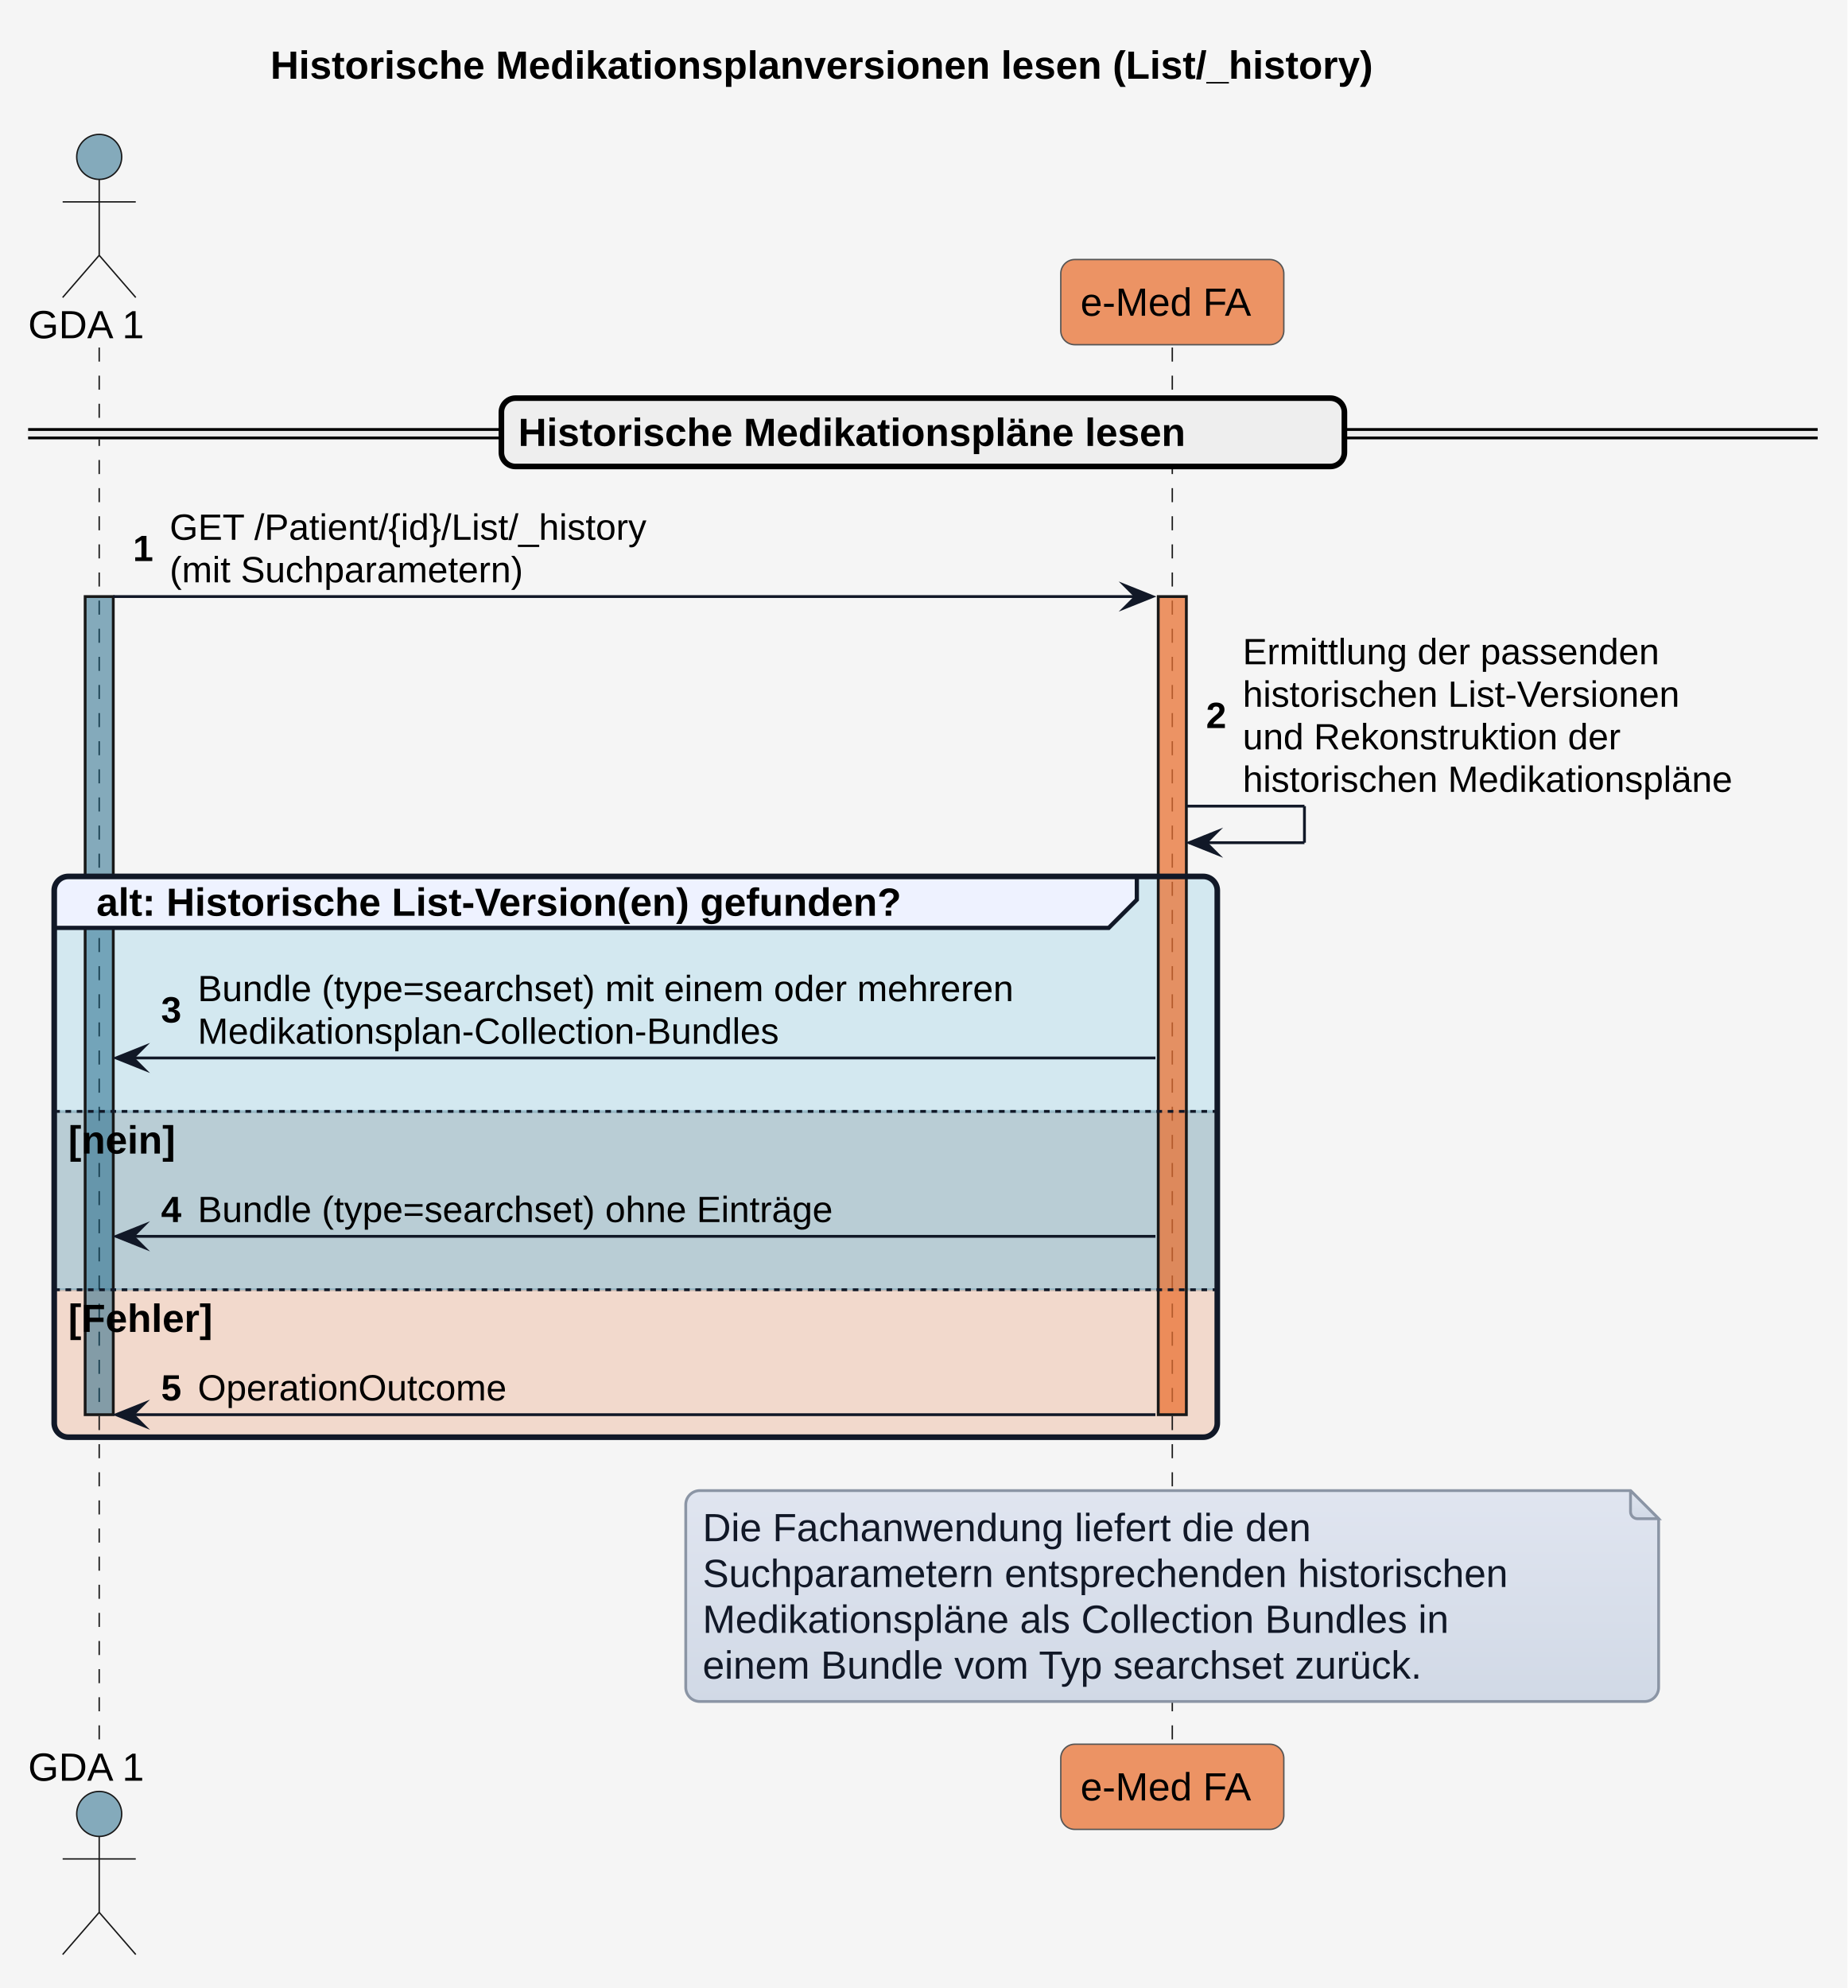
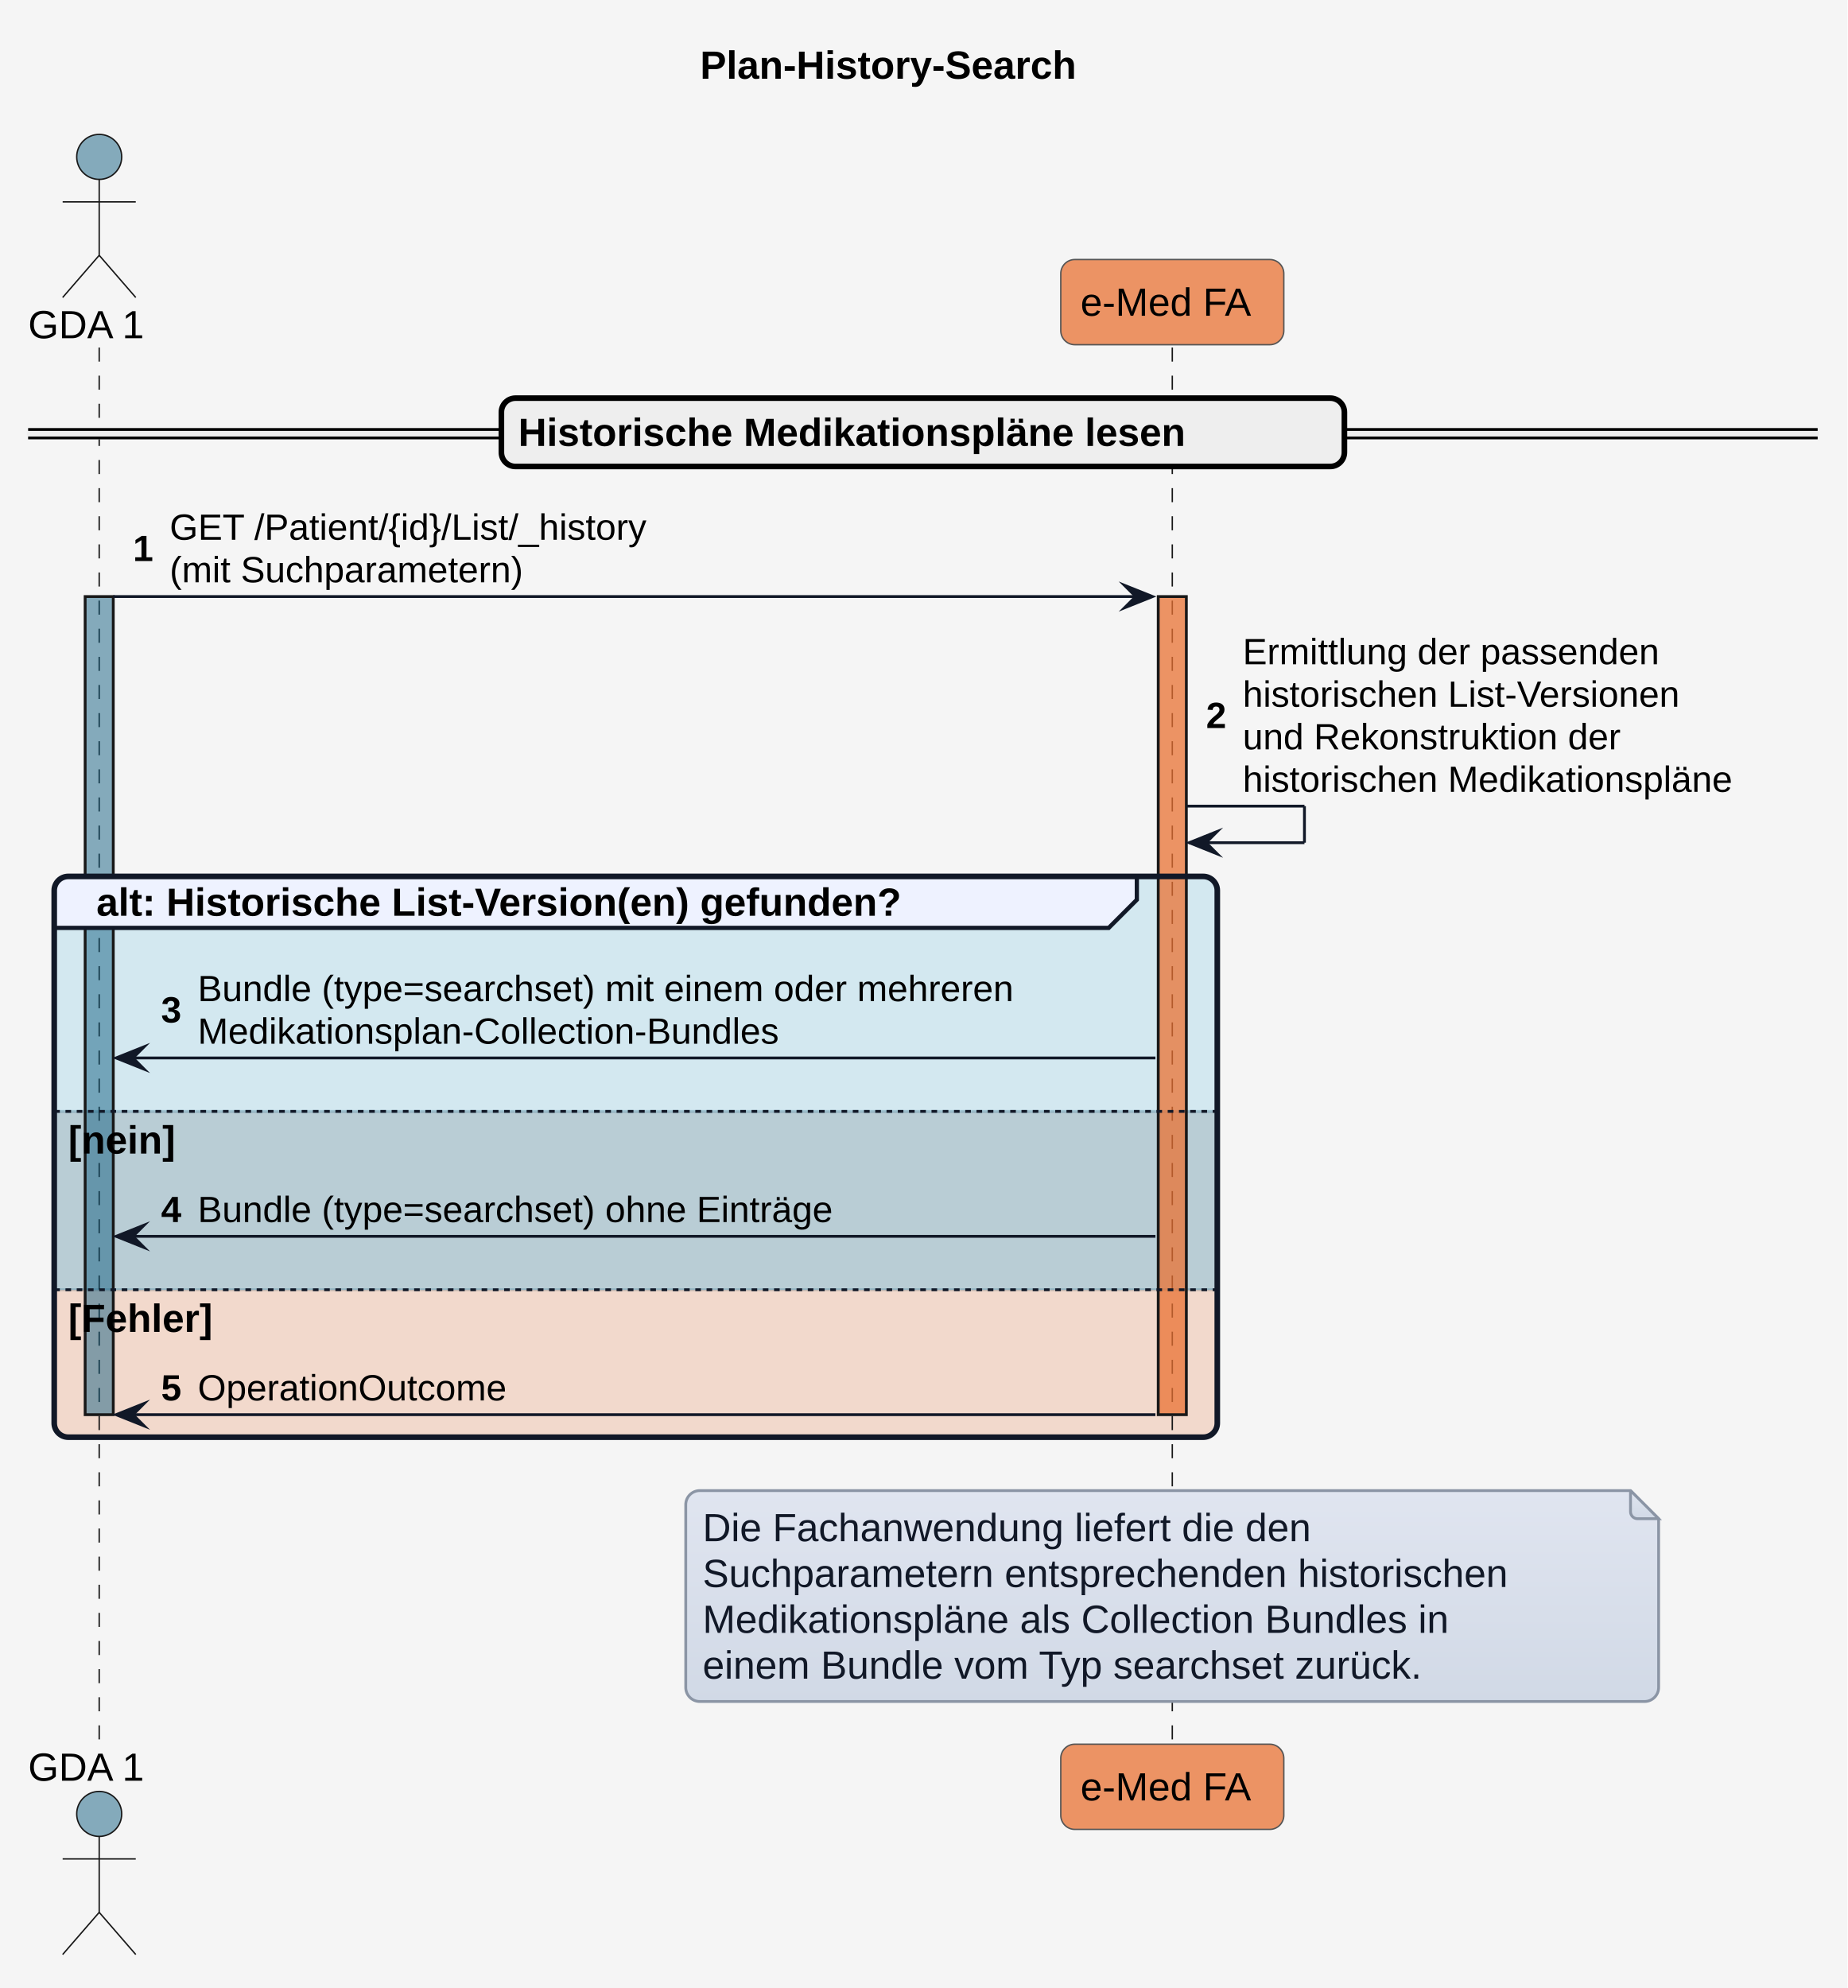
<svg xmlns="http://www.w3.org/2000/svg" version="1.1" data-diagram-type="SEQUENCE" style="width:657px;height:707px;background:#F5F5F5;" width="657px" height="707px" viewBox="0 0 657 707" zoomAndPan="magnify" preserveAspectRatio="none" contentStyleType="text/css">
  <defs>
-     <linearGradient x1="50%" y1="0%" x2="50%" y2="100%" id="g17x1ref8vcd4n0">
+     <linearGradient x1="50%" y1="0%" x2="50%" y2="100%" id="g1qwmrrpr9kq0b0">
      <stop stop-color="#E0E5F0" offset="0%" />
      <stop stop-color="#D1D9E6" offset="100%" />
    </linearGradient>
  </defs>
  <g font-family="sans-serif" lengthAdjust="spacing">
    <rect x="0" y="0" width="657" height="707" fill="#F5F5F5" style="stroke:none;" />
    <g class="title" data-source-line="1">
-       <text x="96.163" y="27.995" fill="#000" font-size="14" textLength="463.114" font-weight="700" font-family="'Arial'">Historische Medikationsplanversionen lesen (List/_history)</text>
+       <text x="248.98" y="27.995" fill="#000" font-size="14" textLength="157.479" font-weight="700" font-family="'Arial'">Plan-History-Search</text>
    </g>
    <path d="M24.282,311.688 L427.918,311.688 A5,5 0 0 1 432.918,316.688 L432.918,395.25 L19.282,395.25 L19.282,316.688 A5,5 0 0 1 24.282,311.688" fill="#0F9ED5" fill-opacity="0.145" />
    <rect x="19.282" y="395.25" width="413.637" height="63.43" fill="#34738D" fill-opacity="0.306" style="stroke:#34738D4E;stroke-width:1;" />
    <path d="M19.282,458.68 L432.918,458.68 L432.918,506.109 A5,5 0 0 1 427.918,511.109 L24.282,511.109 A5,5 0 0 1 19.282,506.109 L19.282,458.68" fill="#E97132" fill-opacity="0.208" />
    <g>
      <rect x="31.782" y="123.594" width="8" height="496.703" fill="#000" fill-opacity="0" />
      <line x1="35.282" y1="123.594" x2="35.282" y2="620.297" style="stroke:#181818;stroke-width:0.5;stroke-dasharray:5,5;" />
    </g>
    <g>
      <rect x="30.282" y="212.156" width="10" height="290.953" fill="#156082" fill-opacity="0.502" style="stroke:#181818;stroke-width:1;" />
    </g>
    <g>
      <rect x="413.418" y="123.594" width="8" height="496.703" fill="#000" fill-opacity="0" />
      <line x1="416.918" y1="123.594" x2="416.918" y2="620.297" style="stroke:#181818;stroke-width:0.5;stroke-dasharray:5,5;" />
    </g>
    <g>
      <rect x="411.918" y="212.156" width="10" height="290.953" fill="#E97232" fill-opacity="0.741" style="stroke:#181818;stroke-width:1;" />
    </g>
    <text x="10" y="120.292" fill="#000" font-size="14" textLength="44.563" font-family="'Arial'">GDA 1</text>
    <ellipse cx="35.282" cy="55.797" rx="8" ry="8" fill="#156082" fill-opacity="0.502" style="stroke:#181818;stroke-width:0.5;" />
    <path d="M35.282,63.797 L35.282,90.797 M22.282,71.797 L48.282,71.797 M35.282,90.797 L22.282,105.797 M35.282,90.797 L48.282,105.797" style="stroke:#181818;stroke-width:0.5;" fill="none" />
    <rect x="377.256" y="92.297" width="79.324" height="30.297" fill="#E97232" fill-opacity="0.741" style="stroke:#555;stroke-width:0.5;" rx="5" ry="5" />
    <text x="384.256" y="112.292" fill="#000" font-size="14" textLength="65.324" font-family="'Arial'">e-Med FA</text>
    <text x="10" y="633.292" fill="#000" font-size="14" textLength="44.563" font-family="'Arial'">GDA 1</text>
    <ellipse cx="35.282" cy="645.094" rx="8" ry="8" fill="#156082" fill-opacity="0.502" style="stroke:#181818;stroke-width:0.5;" />
    <path d="M35.282,653.094 L35.282,680.094 M22.282,661.094 L48.282,661.094 M35.282,680.094 L22.282,695.094 M35.282,680.094 L48.282,695.094" style="stroke:#181818;stroke-width:0.5;" fill="none" />
    <rect x="377.256" y="620.297" width="79.324" height="30.297" fill="#E97232" fill-opacity="0.741" style="stroke:#555;stroke-width:0.5;" rx="5" ry="5" />
    <text x="384.256" y="640.292" fill="#000" font-size="14" textLength="65.324" font-family="'Arial'">e-Med FA</text>
    <rect x="10" y="152.742" width="636.439" height="3" fill="#EEE" style="stroke:#EEE;stroke-width:1;" rx="5" ry="5" />
    <line x1="10" y1="152.742" x2="646.439" y2="152.742" style="stroke:#000;stroke-width:1;" />
    <line x1="10" y1="155.742" x2="646.439" y2="155.742" style="stroke:#000;stroke-width:1;" />
    <rect x="178.314" y="141.594" width="299.811" height="24.297" fill="#EEE" style="stroke:#000;stroke-width:2;" rx="5" ry="5" />
    <text x="184.314" y="158.589" fill="#000" font-size="14" textLength="280.937" font-weight="700" font-family="'Arial'">Historische Medikationspläne lesen</text>
    <polygon points="399.918,208.156,409.918,212.156,399.918,216.156,403.918,212.156" fill="#111827" style="stroke:#111827;stroke-width:1;stroke-linejoin:miter;stroke-miterlimit:10;" />
    <line x1="40.282" y1="212.156" x2="405.918" y2="212.156" style="stroke:#111827;stroke-width:1;" />
    <text x="47.282" y="199.524" fill="#000" font-size="13" font-weight="700" font-family="'Arial'">1</text>
    <text x="60.327" y="191.958" fill="#000" font-size="13" textLength="196.073" font-family="'Arial'">GET /Patient/{id}/List/_history</text>
    <text x="60.327" y="207.09" fill="#000" font-size="13" textLength="144.396" font-family="'Arial'">(mit Suchparametern)</text>
    <line x1="421.918" y1="286.688" x2="463.918" y2="286.688" style="stroke:#111827;stroke-width:1;" />
    <line x1="463.918" y1="286.688" x2="463.918" y2="299.688" style="stroke:#111827;stroke-width:1;" />
    <line x1="422.918" y1="299.688" x2="463.918" y2="299.688" style="stroke:#111827;stroke-width:1;" />
    <polygon points="432.918,295.688,422.918,299.688,432.918,303.688,428.918,299.688" fill="#111827" style="stroke:#111827;stroke-width:1;stroke-linejoin:miter;stroke-miterlimit:10;" />
    <text x="428.918" y="258.922" fill="#000" font-size="13" font-weight="700" font-family="'Arial'">2</text>
    <text x="441.964" y="236.223" fill="#000" font-size="13" textLength="168.721" font-family="'Arial'">Ermittlung der passenden</text>
    <text x="441.964" y="251.356" fill="#000" font-size="13" textLength="175.627" font-family="'Arial'">historischen List-Versionen</text>
    <text x="441.964" y="266.489" fill="#000" font-size="13" textLength="153.226" font-family="'Arial'">und Rekonstruktion der</text>
    <text x="441.964" y="281.622" fill="#000" font-size="13" textLength="197.476" font-family="'Arial'">historischen Medikationspläne</text>
    <path d="M24.282,311.688 L404.308,311.688 L404.308,319.984 L394.308,329.984 L19.282,329.984 L19.282,316.688 A5,5 0 0 1 24.282,311.688" style="stroke:#111827;stroke-width:1.5;" fill="#EEF2FF" />
    <rect x="19.282" y="311.688" width="413.637" height="199.422" fill="none" style="stroke:#111827;stroke-width:2;" rx="5" ry="5" />
    <text x="34.282" y="325.683" fill="#000" font-size="14" textLength="340.026" font-weight="700" font-family="'Arial'">alt: Historische List-Version(en) gefunden?</text>
    <line x1="19.282" y1="395.25" x2="432.918" y2="395.25" style="stroke:#111827;stroke-width:1;stroke-dasharray:2,2;" />
    <text x="24.282" y="410.245" fill="#000" font-size="14" textLength="47.024" font-weight="700" font-family="'Arial'">[nein]</text>
    <line x1="19.282" y1="458.68" x2="432.918" y2="458.68" style="stroke:#111827;stroke-width:1;stroke-dasharray:2,2;" />
    <text x="24.282" y="473.675" fill="#000" font-size="14" textLength="63.021" font-weight="700" font-family="'Arial'">[Fehler]</text>
    <polygon points="51.282,372.25,41.282,376.25,51.282,380.25,47.282,376.25" fill="#111827" style="stroke:#111827;stroke-width:1;stroke-linejoin:miter;stroke-miterlimit:10;" />
    <line x1="45.282" y1="376.25" x2="410.918" y2="376.25" style="stroke:#111827;stroke-width:1;" />
    <text x="57.282" y="363.618" fill="#000" font-size="13" font-weight="700" font-family="'Arial'">3</text>
    <text x="70.327" y="356.051" fill="#000" font-size="13" textLength="334.591" font-family="'Arial'">Bundle (type=searchset) mit einem oder mehreren</text>
    <text x="70.327" y="371.184" fill="#000" font-size="13" textLength="232.032" font-family="'Arial'">Medikationsplan-Collection-Bundles</text>
    <polygon points="51.282,435.68,41.282,439.68,51.282,443.68,47.282,439.68" fill="#111827" style="stroke:#111827;stroke-width:1;stroke-linejoin:miter;stroke-miterlimit:10;" />
    <line x1="45.282" y1="439.68" x2="410.918" y2="439.68" style="stroke:#111827;stroke-width:1;" />
    <text x="57.282" y="434.614" fill="#000" font-size="13" font-weight="700" font-family="'Arial'">4</text>
    <text x="70.327" y="434.614" fill="#000" font-size="13" textLength="258.223" font-family="'Arial'">Bundle (type=searchset) ohne Einträge</text>
    <polygon points="51.282,499.109,41.282,503.109,51.282,507.109,47.282,503.109" fill="#111827" style="stroke:#111827;stroke-width:1;stroke-linejoin:miter;stroke-miterlimit:10;" />
    <line x1="45.282" y1="503.109" x2="410.918" y2="503.109" style="stroke:#111827;stroke-width:1;" />
    <text x="57.282" y="498.043" fill="#000" font-size="13" font-weight="700" font-family="'Arial'">5</text>
    <text x="70.327" y="498.043" fill="#000" font-size="13" textLength="124.027" font-family="'Arial'">OperationOutcome</text>
-     <path d="M243.88,535.109 L243.88,600.109 A5,5 0 0 0 248.88,605.109 L584.88,605.109 A5,5 0 0 0 589.88,600.109 L589.88,540.109 L579.88,530.109 L248.88,530.109 A5,5 0 0 0 243.88,535.109" style="stroke:#8B95A5;stroke-width:1;" fill="url(#g17x1ref8vcd4n0)" />
-     <path d="M579.88,530.109 L579.88,537.609 A2.5,2.5 0 0 0 582.38,540.109 L589.88,540.109 L579.88,530.109" style="stroke:#8B95A5;stroke-width:1;" fill="url(#g17x1ref8vcd4n0)" />
+     <path d="M243.88,535.109 L243.88,600.109 A5,5 0 0 0 248.88,605.109 L584.88,605.109 A5,5 0 0 0 589.88,600.109 L589.88,540.109 L579.88,530.109 L248.88,530.109 A5,5 0 0 0 243.88,535.109" style="stroke:#8B95A5;stroke-width:1;" fill="url(#g1qwmrrpr9kq0b0)" />
+     <path d="M579.88,530.109 L579.88,537.609 A2.5,2.5 0 0 0 582.38,540.109 L589.88,540.109 L579.88,530.109" style="stroke:#8B95A5;stroke-width:1;" fill="url(#g1qwmrrpr9kq0b0)" />
    <text x="249.88" y="548.104" fill="#111827" font-size="14" textLength="245.137" font-family="'Arial'">Die Fachanwendung liefert die den</text>
    <text x="249.88" y="564.401" fill="#111827" font-size="14" textLength="325.076" font-family="'Arial'">Suchparametern entsprechenden historischen</text>
    <text x="249.88" y="580.698" fill="#111827" font-size="14" textLength="298.717" font-family="'Arial'">Medikationspläne als Collection Bundles in</text>
    <text x="249.88" y="596.995" fill="#111827" font-size="14" textLength="290.145" font-family="'Arial'">einem Bundle vom Typ searchset zurück.</text>
  </g>
</svg>
